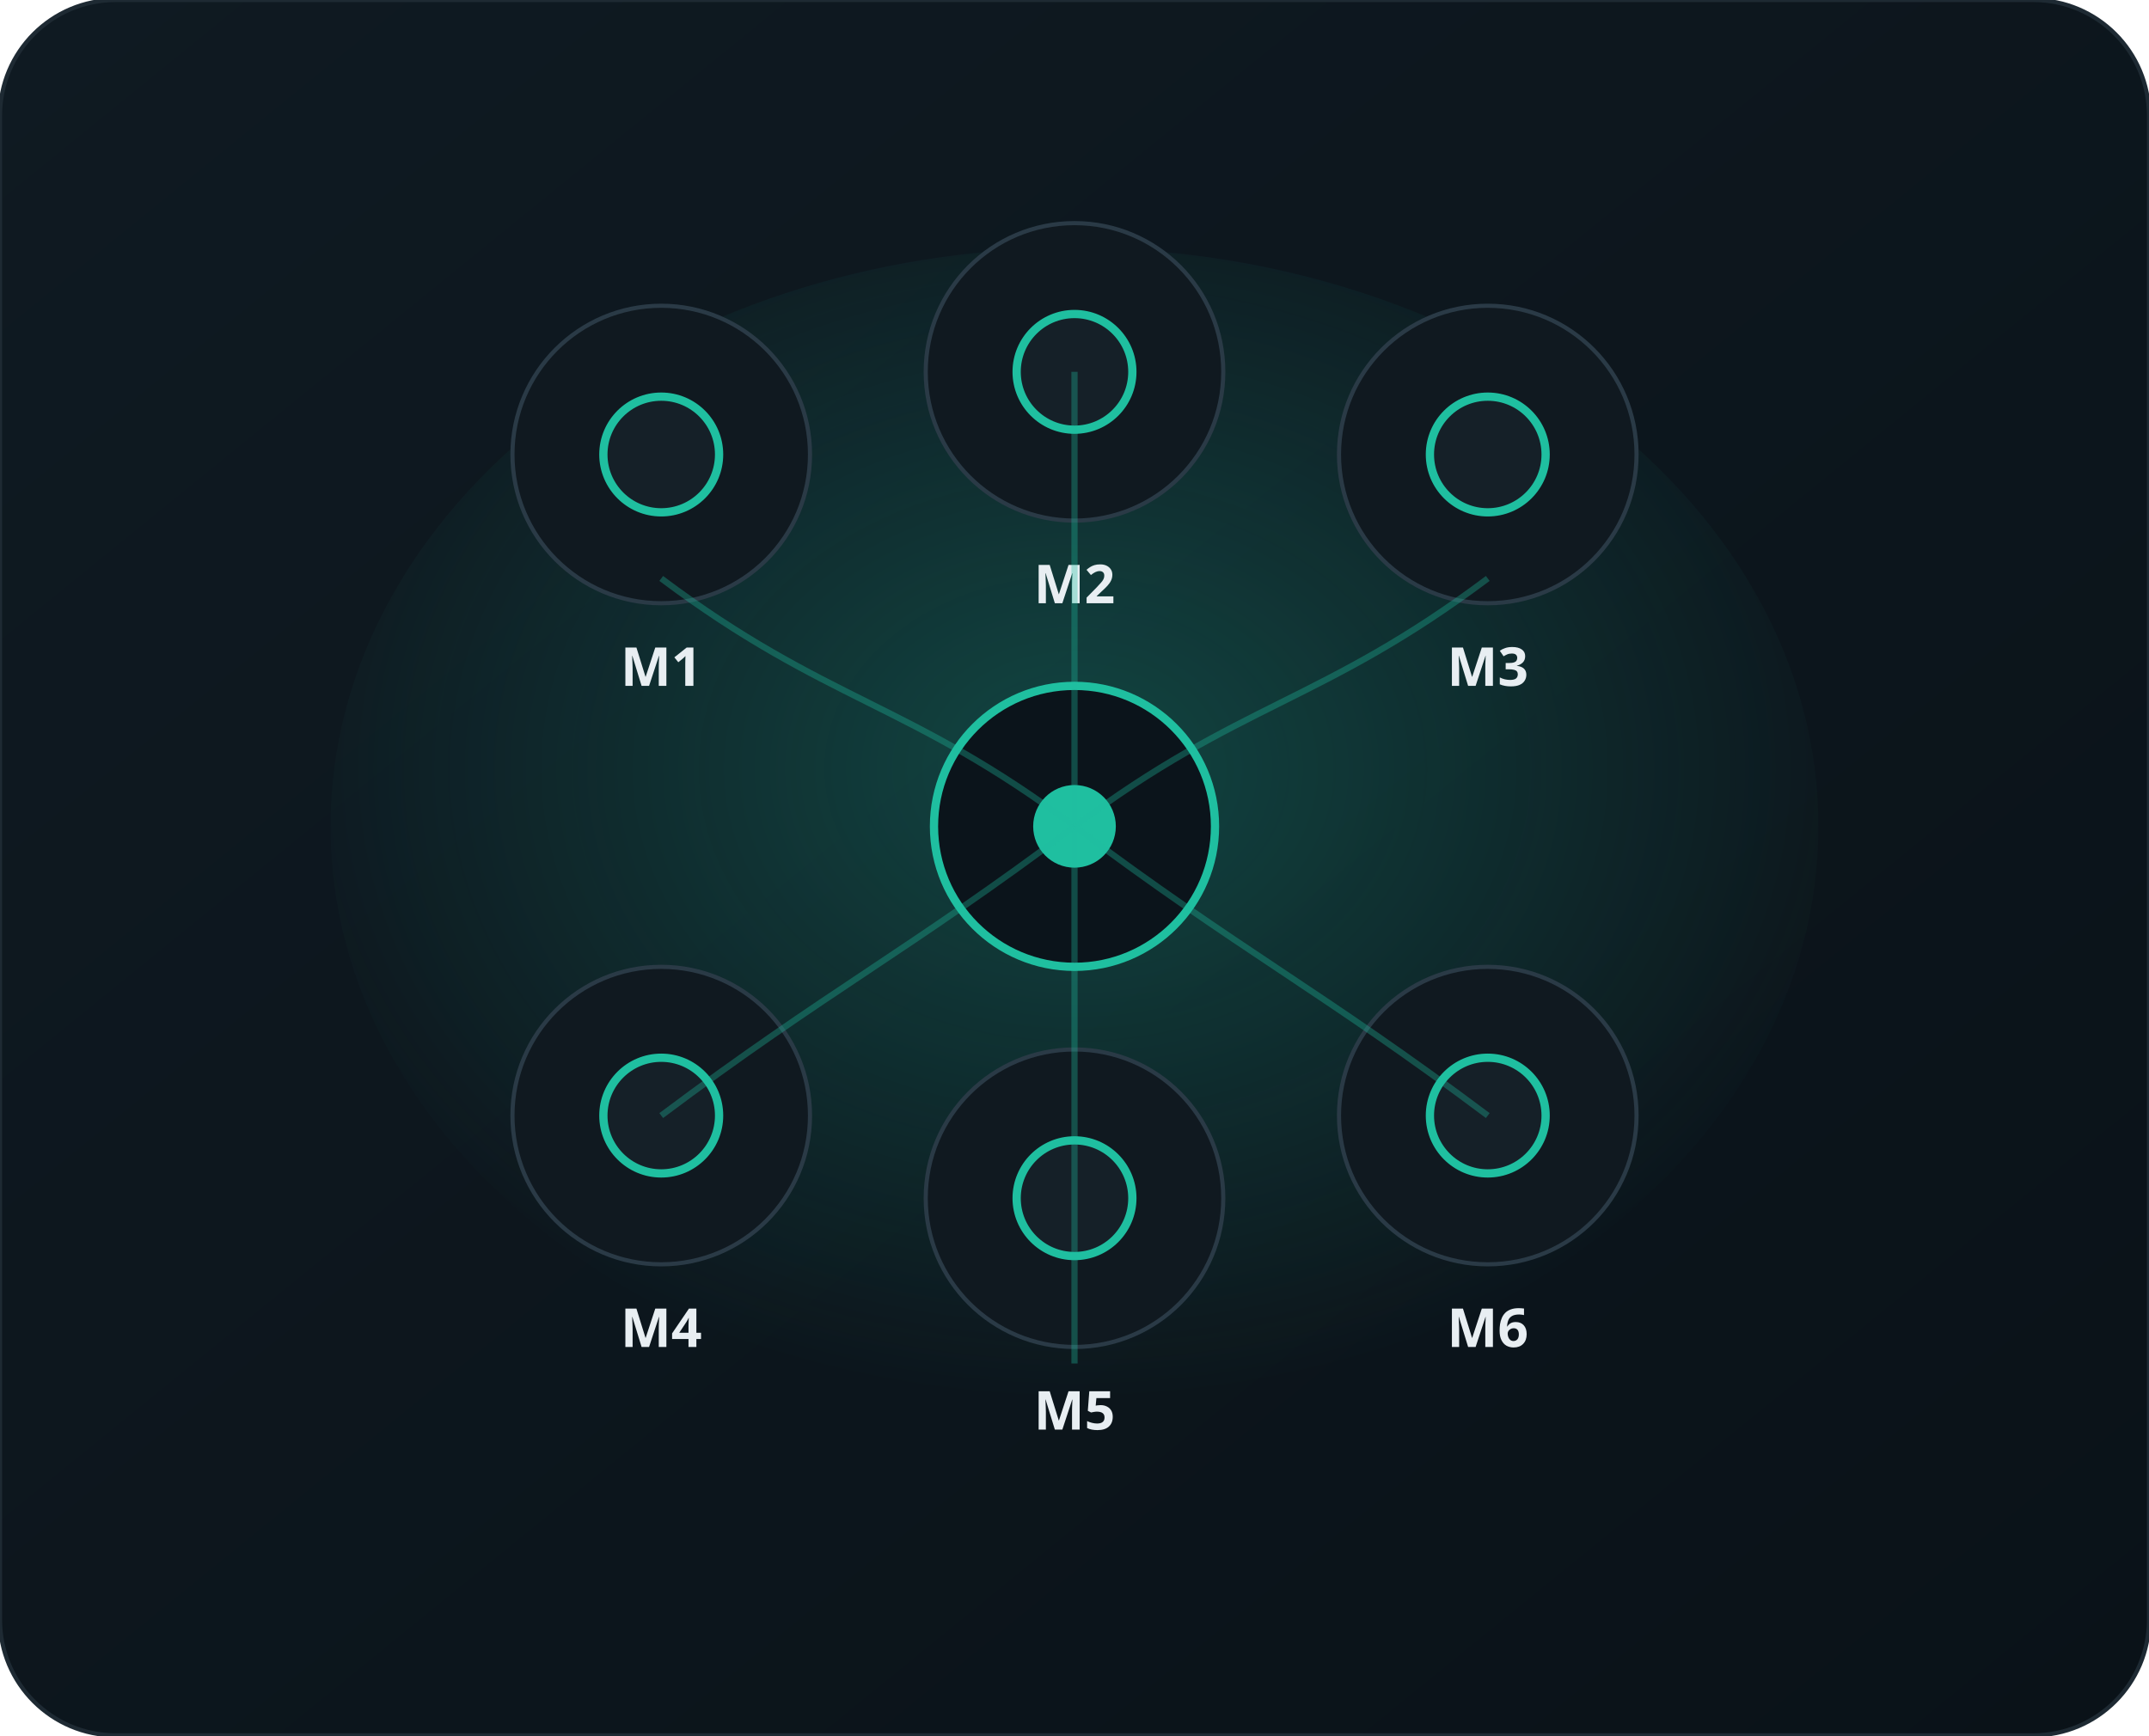
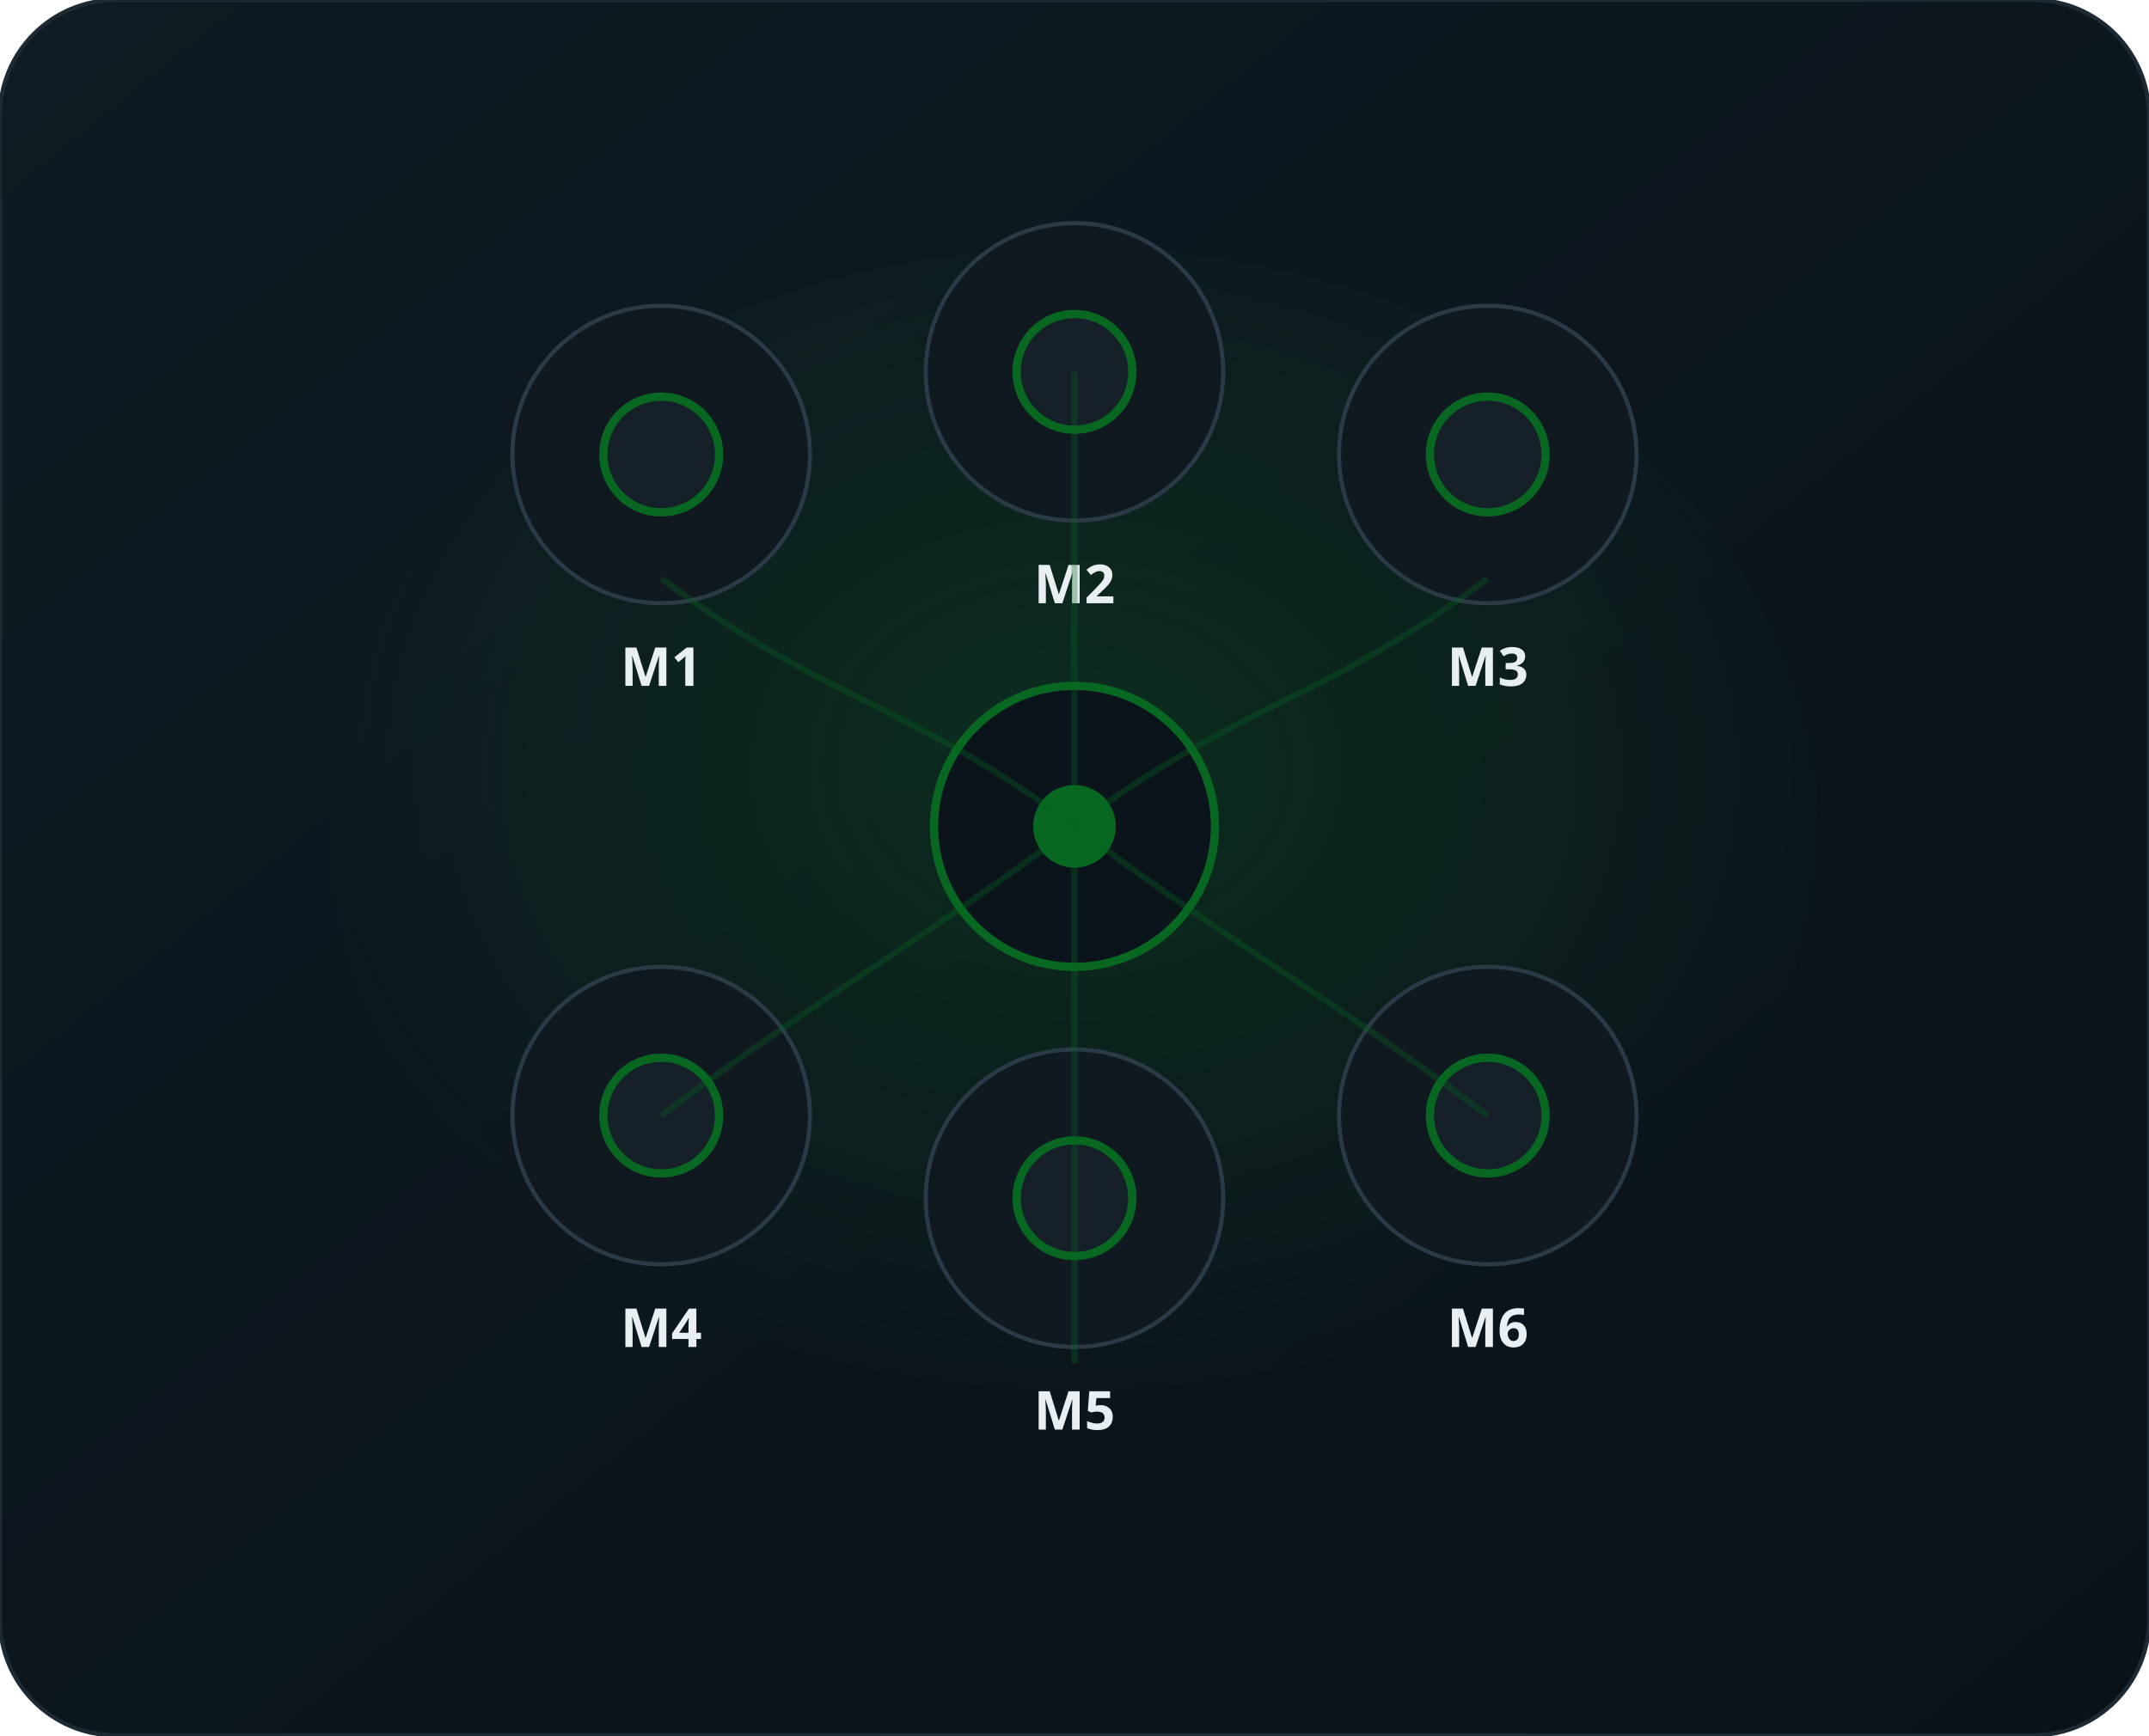
<svg xmlns="http://www.w3.org/2000/svg" viewBox="0 0 520 420" fill="none">
  <defs>
    <linearGradient id="panel" x1="0" y1="0" x2="1" y2="1">
      <stop offset="0%" stop-color="#0f1a22" />
      <stop offset="100%" stop-color="#0a1218" />
    </linearGradient>
    <radialGradient id="glow" cx="50%" cy="45%" r="55%">
-       <stop offset="0%" stop-color="#1fbfa0" stop-opacity="0.28" />
-       <stop offset="100%" stop-color="#1fbfa0" stop-opacity="0" />
+       <stop offset="0%" stop-color="#086821" stop-opacity="0.28" />
+       <stop offset="100%" stop-color="#086821" stop-opacity="0" />
    </radialGradient>
  </defs>
  <rect width="520" height="420" rx="28" fill="url(#panel)" stroke="#1e2a33" />
  <ellipse cx="260" cy="200" rx="180" ry="140" fill="url(#glow)" />
-   <circle cx="260" cy="200" r="34" fill="#0b141b" stroke="#1fbfa0" stroke-width="2" />
-   <circle cx="260" cy="200" r="10" fill="#1fbfa0" />
+   <circle cx="260" cy="200" r="34" fill="#0b141b" stroke="#086821" stroke-width="2" />
+   <circle cx="260" cy="200" r="10" fill="#086821" />
  <g font-family="system-ui,sans-serif" font-size="13" font-weight="700" fill="#e8eef2">
    <g transform="translate(120,70)">
      <circle cx="40" cy="40" r="36" fill="#101920" stroke="#2a3a46" />
-       <circle cx="40" cy="40" r="14" fill="#152028" stroke="#1fbfa0" stroke-width="2" />
+       <circle cx="40" cy="40" r="14" fill="#152028" stroke="#086821" stroke-width="2" />
      <text x="40" y="96" text-anchor="middle">M1</text>
    </g>
    <g transform="translate(220,50)">
      <circle cx="40" cy="40" r="36" fill="#101920" stroke="#2a3a46" />
-       <circle cx="40" cy="40" r="14" fill="#152028" stroke="#1fbfa0" stroke-width="2" />
+       <circle cx="40" cy="40" r="14" fill="#152028" stroke="#086821" stroke-width="2" />
      <text x="40" y="96" text-anchor="middle">M2</text>
    </g>
    <g transform="translate(320,70)">
      <circle cx="40" cy="40" r="36" fill="#101920" stroke="#2a3a46" />
-       <circle cx="40" cy="40" r="14" fill="#152028" stroke="#1fbfa0" stroke-width="2" />
+       <circle cx="40" cy="40" r="14" fill="#152028" stroke="#086821" stroke-width="2" />
      <text x="40" y="96" text-anchor="middle">M3</text>
    </g>
    <g transform="translate(120,230)">
      <circle cx="40" cy="40" r="36" fill="#101920" stroke="#2a3a46" />
-       <circle cx="40" cy="40" r="14" fill="#152028" stroke="#1fbfa0" stroke-width="2" />
+       <circle cx="40" cy="40" r="14" fill="#152028" stroke="#086821" stroke-width="2" />
      <text x="40" y="96" text-anchor="middle">M4</text>
    </g>
    <g transform="translate(220,250)">
      <circle cx="40" cy="40" r="36" fill="#101920" stroke="#2a3a46" />
-       <circle cx="40" cy="40" r="14" fill="#152028" stroke="#1fbfa0" stroke-width="2" />
+       <circle cx="40" cy="40" r="14" fill="#152028" stroke="#086821" stroke-width="2" />
      <text x="40" y="96" text-anchor="middle">M5</text>
    </g>
    <g transform="translate(320,230)">
      <circle cx="40" cy="40" r="36" fill="#101920" stroke="#2a3a46" />
-       <circle cx="40" cy="40" r="14" fill="#152028" stroke="#1fbfa0" stroke-width="2" />
+       <circle cx="40" cy="40" r="14" fill="#152028" stroke="#086821" stroke-width="2" />
      <text x="40" y="96" text-anchor="middle">M6</text>
    </g>
  </g>
-   <path d="M160 140 C200 170 220 170 260 200" stroke="#1fbfa055" stroke-width="1.5" />
-   <path d="M260 90 C260 140 260 160 260 200" stroke="#1fbfa055" stroke-width="1.5" />
-   <path d="M360 140 C320 170 300 170 260 200" stroke="#1fbfa055" stroke-width="1.5" />
-   <path d="M160 270 C200 240 220 230 260 200" stroke="#1fbfa055" stroke-width="1.5" />
-   <path d="M260 330 C260 280 260 240 260 200" stroke="#1fbfa055" stroke-width="1.5" />
-   <path d="M360 270 C320 240 300 230 260 200" stroke="#1fbfa055" stroke-width="1.5" />
+   <path d="M160 140 C200 170 220 170 260 200" stroke="#08682155" stroke-width="1.5" />
+   <path d="M260 90 C260 140 260 160 260 200" stroke="#08682155" stroke-width="1.5" />
+   <path d="M360 140 C320 170 300 170 260 200" stroke="#08682155" stroke-width="1.5" />
+   <path d="M160 270 C200 240 220 230 260 200" stroke="#08682155" stroke-width="1.5" />
+   <path d="M260 330 C260 280 260 240 260 200" stroke="#08682155" stroke-width="1.5" />
+   <path d="M360 270 C320 240 300 230 260 200" stroke="#08682155" stroke-width="1.5" />
</svg>
